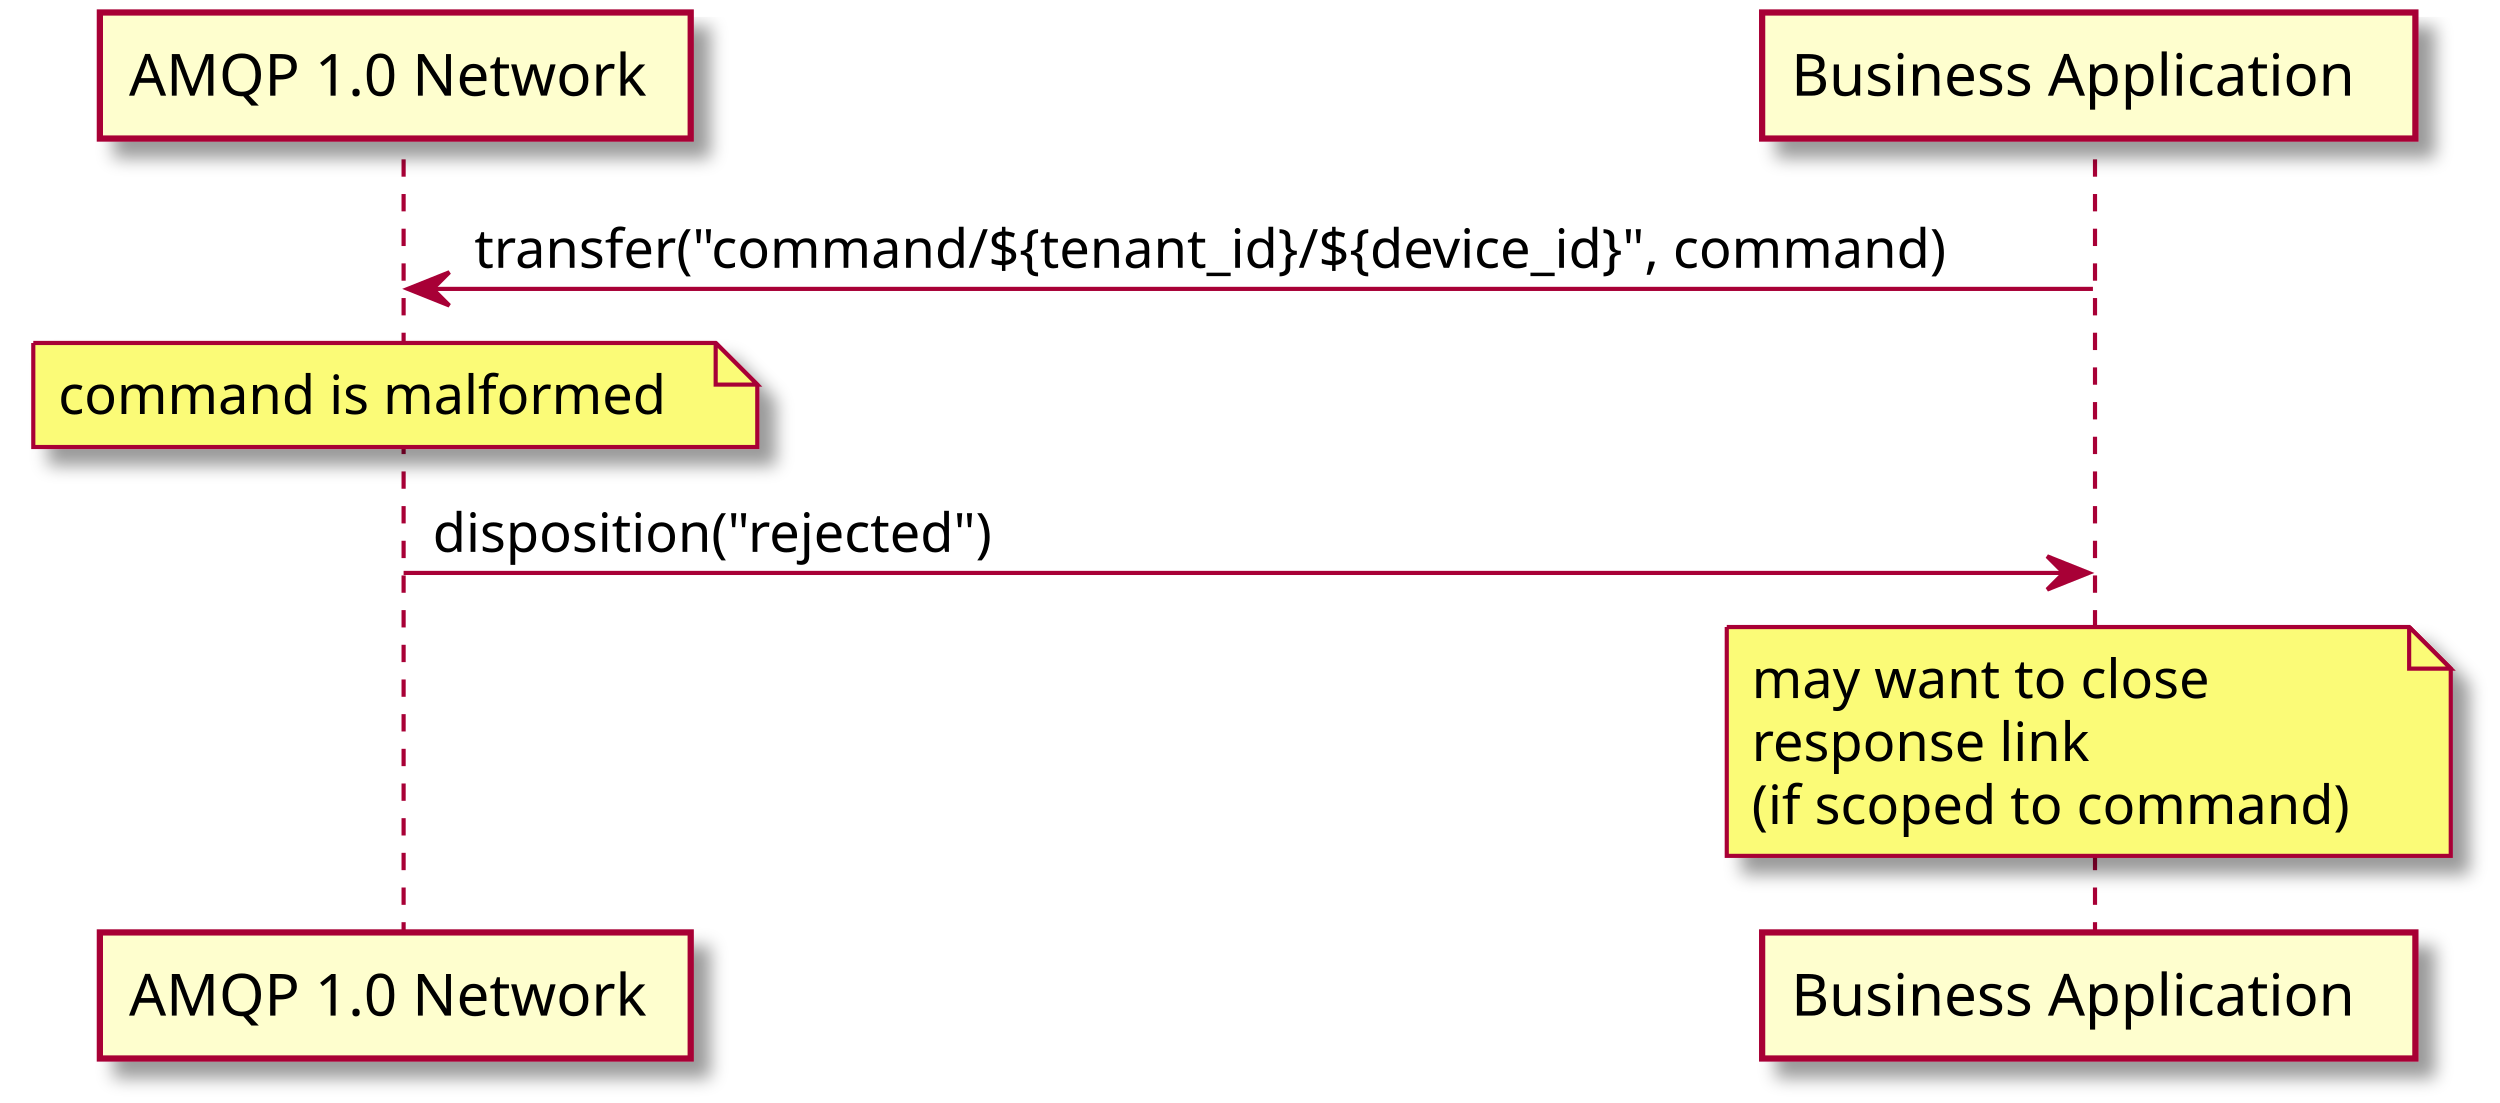
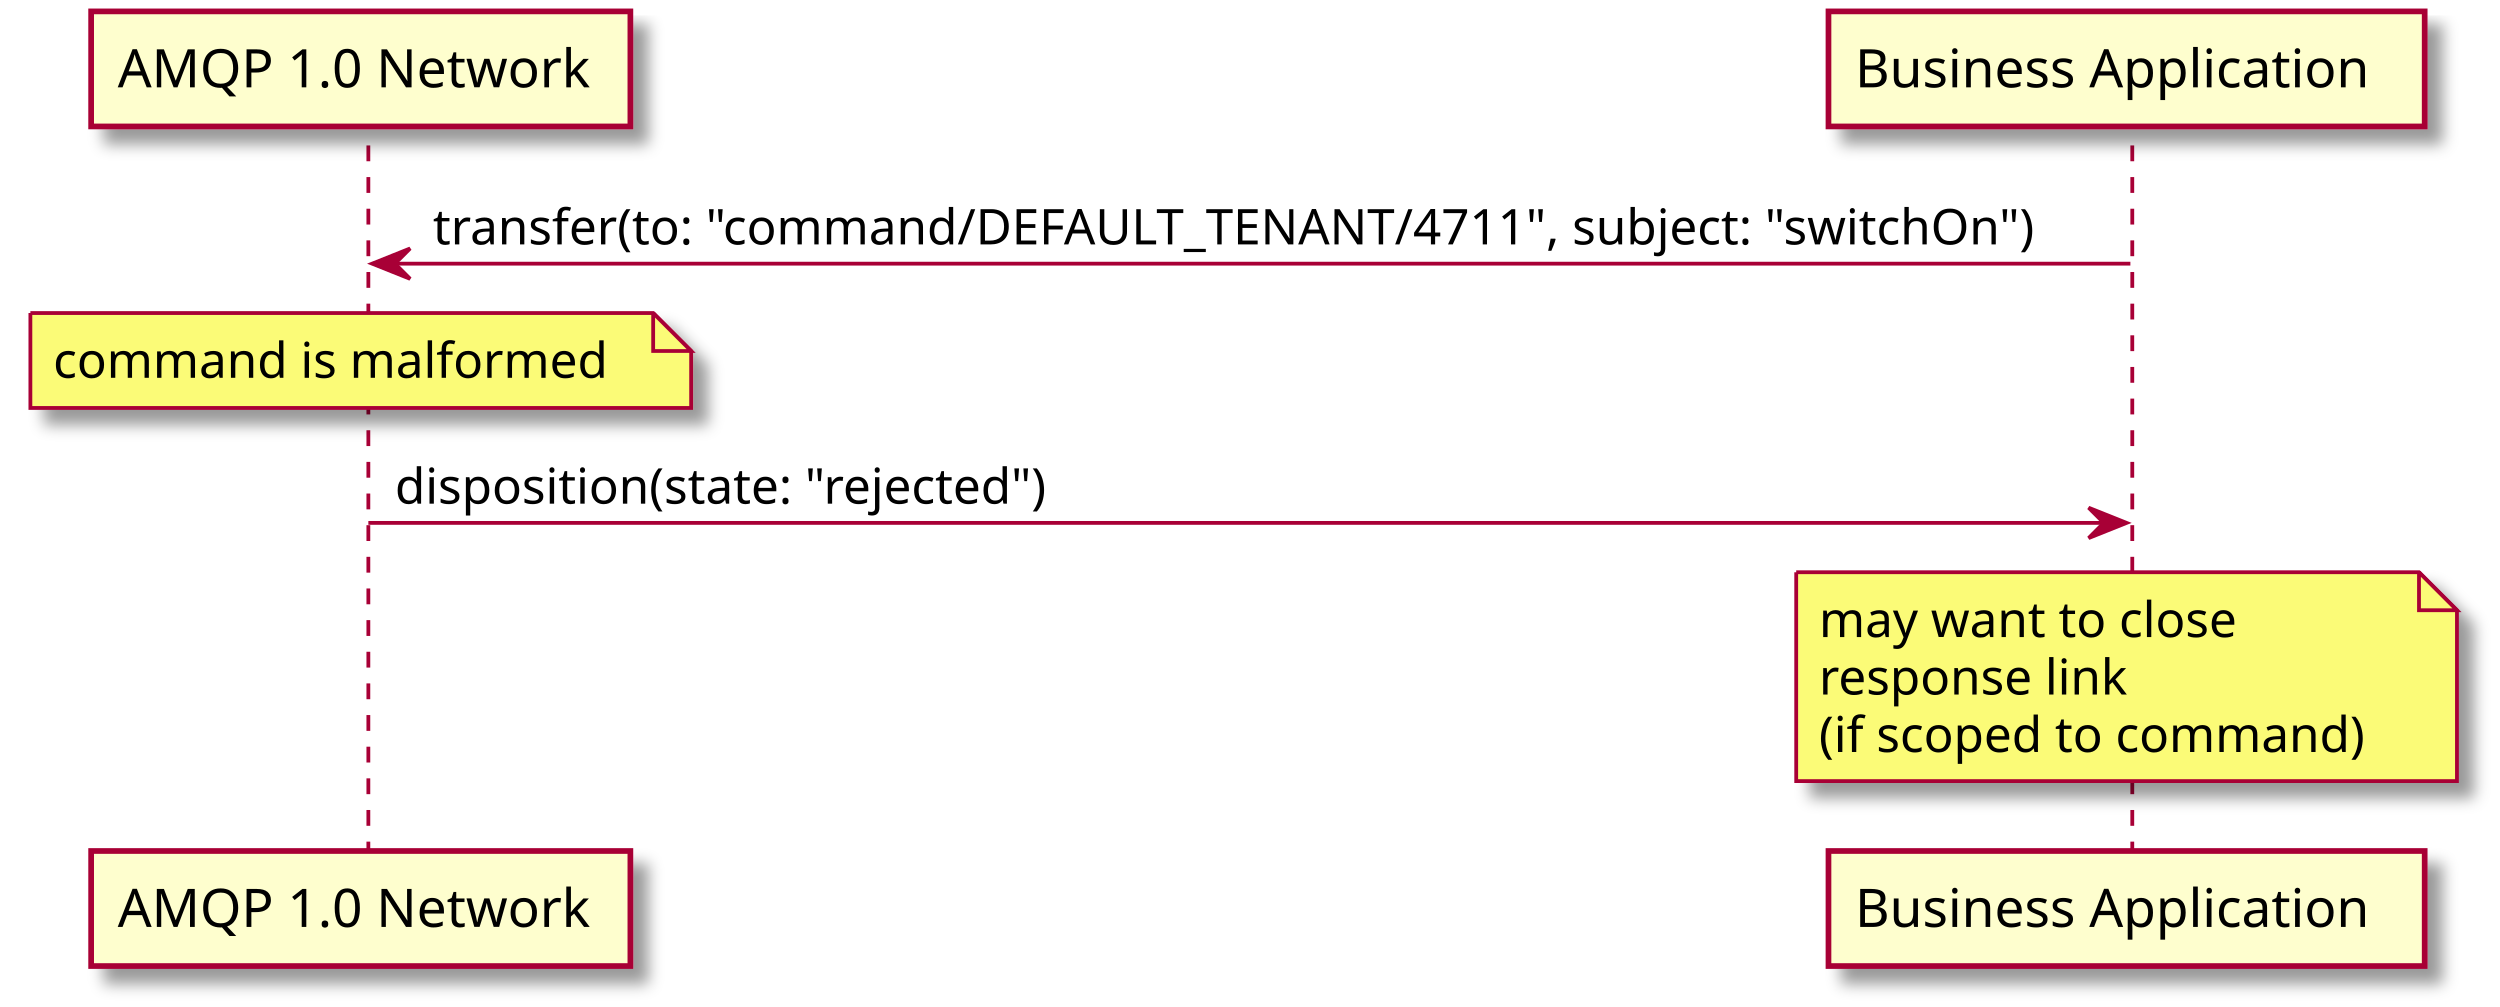
- <svg xmlns="http://www.w3.org/2000/svg" contentScriptType="application/ecmascript" contentStyleType="text/css" height="318px" preserveAspectRatio="none" style="width:721px;height:318px;" version="1.1" viewBox="0 0 721 318" width="721.2px" zoomAndPan="magnify">
+ <svg xmlns="http://www.w3.org/2000/svg" contentScriptType="application/ecmascript" contentStyleType="text/css" height="318px" preserveAspectRatio="none" style="width:790px;height:318px;" version="1.1" viewBox="0 0 790 318" width="790.8px" zoomAndPan="magnify">
  <defs>
-     <filter height="300%" id="f59ykeafwfgw6" width="300%" x="-1" y="-1">
+     <filter height="300%" id="f10hxv9l3i6bed" width="300%" x="-1" y="-1">
      <feGaussianBlur result="blurOut" stdDeviation="2.4" />
      <feColorMatrix in="blurOut" result="blurOut2" type="matrix" values="0 0 0 0 0 0 0 0 0 0 0 0 0 0 0 0 0 0 .4 0" />
      <feOffset dx="4.8" dy="4.8" in="blurOut2" result="blurOut3" />
      <feBlend in="SourceGraphic" in2="blurOut3" mode="normal" />
    </filter>
  </defs>
  <g>
    <line style="stroke: #A80036; stroke-width: 1.2; stroke-dasharray: 5.0,5.0;" x1="116.4" x2="116.4" y1="45.956" y2="270.113" />
-     <line style="stroke: #A80036; stroke-width: 1.2; stroke-dasharray: 5.0,5.0;" x1="604.2" x2="604.2" y1="45.956" y2="270.113" />
-     <rect fill="#FEFECE" filter="url(#f59ykeafwfgw6)" height="36.356" style="stroke: #A80036; stroke-width: 1.8;" width="170.4" x="28.8" y="3.6" />
+     <line style="stroke: #A80036; stroke-width: 1.2; stroke-dasharray: 5.0,5.0;" x1="673.8" x2="673.8" y1="45.956" y2="270.113" />
+     <rect fill="#FEFECE" filter="url(#f10hxv9l3i6bed)" height="36.356" style="stroke: #A80036; stroke-width: 1.8;" width="170.4" x="28.8" y="3.6" />
    <text fill="#000000" font-family="sans-serif" font-size="16.8" lengthAdjust="spacingAndGlyphs" textLength="153.6" x="37.2" y="27.594">AMQP 1.0 Network</text>
-     <rect fill="#FEFECE" filter="url(#f59ykeafwfgw6)" height="36.356" style="stroke: #A80036; stroke-width: 1.8;" width="170.4" x="28.8" y="268.913" />
+     <rect fill="#FEFECE" filter="url(#f10hxv9l3i6bed)" height="36.356" style="stroke: #A80036; stroke-width: 1.8;" width="170.4" x="28.8" y="268.913" />
    <text fill="#000000" font-family="sans-serif" font-size="16.8" lengthAdjust="spacingAndGlyphs" textLength="153.6" x="37.2" y="292.907">AMQP 1.0 Network</text>
-     <rect fill="#FEFECE" filter="url(#f59ykeafwfgw6)" height="36.356" style="stroke: #A80036; stroke-width: 1.8;" width="188.4" x="508.2" y="3.6" />
-     <text fill="#000000" font-family="sans-serif" font-size="16.8" lengthAdjust="spacingAndGlyphs" textLength="171.6" x="516.6" y="27.594">Business Application</text>
-     <rect fill="#FEFECE" filter="url(#f59ykeafwfgw6)" height="36.356" style="stroke: #A80036; stroke-width: 1.8;" width="188.4" x="508.2" y="268.913" />
-     <text fill="#000000" font-family="sans-serif" font-size="16.8" lengthAdjust="spacingAndGlyphs" textLength="171.6" x="516.6" y="292.907">Business Application</text>
+     <rect fill="#FEFECE" filter="url(#f10hxv9l3i6bed)" height="36.356" style="stroke: #A80036; stroke-width: 1.8;" width="188.4" x="577.8" y="3.6" />
+     <text fill="#000000" font-family="sans-serif" font-size="16.8" lengthAdjust="spacingAndGlyphs" textLength="171.6" x="586.2" y="27.594">Business Application</text>
+     <rect fill="#FEFECE" filter="url(#f10hxv9l3i6bed)" height="36.356" style="stroke: #A80036; stroke-width: 1.8;" width="188.4" x="577.8" y="268.913" />
+     <text fill="#000000" font-family="sans-serif" font-size="16.8" lengthAdjust="spacingAndGlyphs" textLength="171.6" x="586.2" y="292.907">Business Application</text>
    <polygon fill="#A80036" points="129.6,78.516,117.6,83.316,129.6,88.116,124.8,83.316" style="stroke: #A80036; stroke-width: 1.2;" />
-     <line style="stroke: #A80036; stroke-width: 1.2;" x1="122.4" x2="603.6" y1="83.316" y2="83.316" />
-     <text fill="#000000" font-family="sans-serif" font-size="15.6" lengthAdjust="spacingAndGlyphs" textLength="459.6" x="136.8" y="77.237">transfer("command/${tenant_id}/${device_id}", command)</text>
-     <path d="M9.6,98.916 L9.6,128.916 L218.4,128.916 L218.4,110.916 L206.4,98.916 L9.6,98.916 " fill="#FBFB77" filter="url(#f59ykeafwfgw6)" style="stroke: #A80036; stroke-width: 1.2;" />
+     <line style="stroke: #A80036; stroke-width: 1.2;" x1="122.4" x2="673.2" y1="83.316" y2="83.316" />
+     <text fill="#000000" font-family="sans-serif" font-size="15.6" lengthAdjust="spacingAndGlyphs" textLength="529.2" x="136.8" y="77.237">transfer(to: "command/DEFAULT_TENANT/4711", subject: "switchOn")</text>
+     <path d="M9.6,98.916 L9.6,128.916 L218.4,128.916 L218.4,110.916 L206.4,98.916 L9.6,98.916 " fill="#FBFB77" filter="url(#f10hxv9l3i6bed)" style="stroke: #A80036; stroke-width: 1.2;" />
    <path d="M206.4,98.916 L206.4,110.916 L218.4,110.916 L206.4,98.916 " fill="#FBFB77" style="stroke: #A80036; stroke-width: 1.2;" />
    <text fill="#000000" font-family="sans-serif" font-size="15.6" lengthAdjust="spacingAndGlyphs" textLength="183.6" x="16.8" y="119.396">command is malformed</text>
-     <polygon fill="#A80036" points="590.4,160.434,602.4,165.234,590.4,170.034,595.2,165.234" style="stroke: #A80036; stroke-width: 1.2;" />
-     <line style="stroke: #A80036; stroke-width: 1.2;" x1="116.4" x2="597.6" y1="165.234" y2="165.234" />
-     <text fill="#000000" font-family="sans-serif" font-size="15.6" lengthAdjust="spacingAndGlyphs" textLength="168" x="124.8" y="159.155">disposition("rejected")</text>
-     <path d="M498,180.834 L498,246.834 L706.8,246.834 L706.8,192.834 L694.8,180.834 L498,180.834 " fill="#FBFB77" filter="url(#f59ykeafwfgw6)" style="stroke: #A80036; stroke-width: 1.2;" />
-     <path d="M694.8,180.834 L694.8,192.834 L706.8,192.834 L694.8,180.834 " fill="#FBFB77" style="stroke: #A80036; stroke-width: 1.2;" />
-     <text fill="#000000" font-family="sans-serif" font-size="15.6" lengthAdjust="spacingAndGlyphs" textLength="139.2" x="505.2" y="201.315">may want to close</text>
-     <text fill="#000000" font-family="sans-serif" font-size="15.6" lengthAdjust="spacingAndGlyphs" textLength="100.8" x="505.2" y="219.474">response link</text>
-     <text fill="#000000" font-family="sans-serif" font-size="15.6" lengthAdjust="spacingAndGlyphs" textLength="183.6" x="505.2" y="237.633">(if scoped to command)</text>
+     <polygon fill="#A80036" points="660,160.434,672,165.234,660,170.034,664.8,165.234" style="stroke: #A80036; stroke-width: 1.2;" />
+     <line style="stroke: #A80036; stroke-width: 1.2;" x1="116.4" x2="667.2" y1="165.234" y2="165.234" />
+     <text fill="#000000" font-family="sans-serif" font-size="15.6" lengthAdjust="spacingAndGlyphs" textLength="217.2" x="124.8" y="159.155">disposition(state: "rejected")</text>
+     <path d="M567.6,180.834 L567.6,246.834 L776.4,246.834 L776.4,192.834 L764.4,180.834 L567.6,180.834 " fill="#FBFB77" filter="url(#f10hxv9l3i6bed)" style="stroke: #A80036; stroke-width: 1.2;" />
+     <path d="M764.4,180.834 L764.4,192.834 L776.4,192.834 L764.4,180.834 " fill="#FBFB77" style="stroke: #A80036; stroke-width: 1.2;" />
+     <text fill="#000000" font-family="sans-serif" font-size="15.6" lengthAdjust="spacingAndGlyphs" textLength="139.2" x="574.8" y="201.315">may want to close</text>
+     <text fill="#000000" font-family="sans-serif" font-size="15.6" lengthAdjust="spacingAndGlyphs" textLength="100.8" x="574.8" y="219.474">response link</text>
+     <text fill="#000000" font-family="sans-serif" font-size="15.6" lengthAdjust="spacingAndGlyphs" textLength="183.6" x="574.8" y="237.633">(if scoped to command)</text>
  </g>
</svg>
